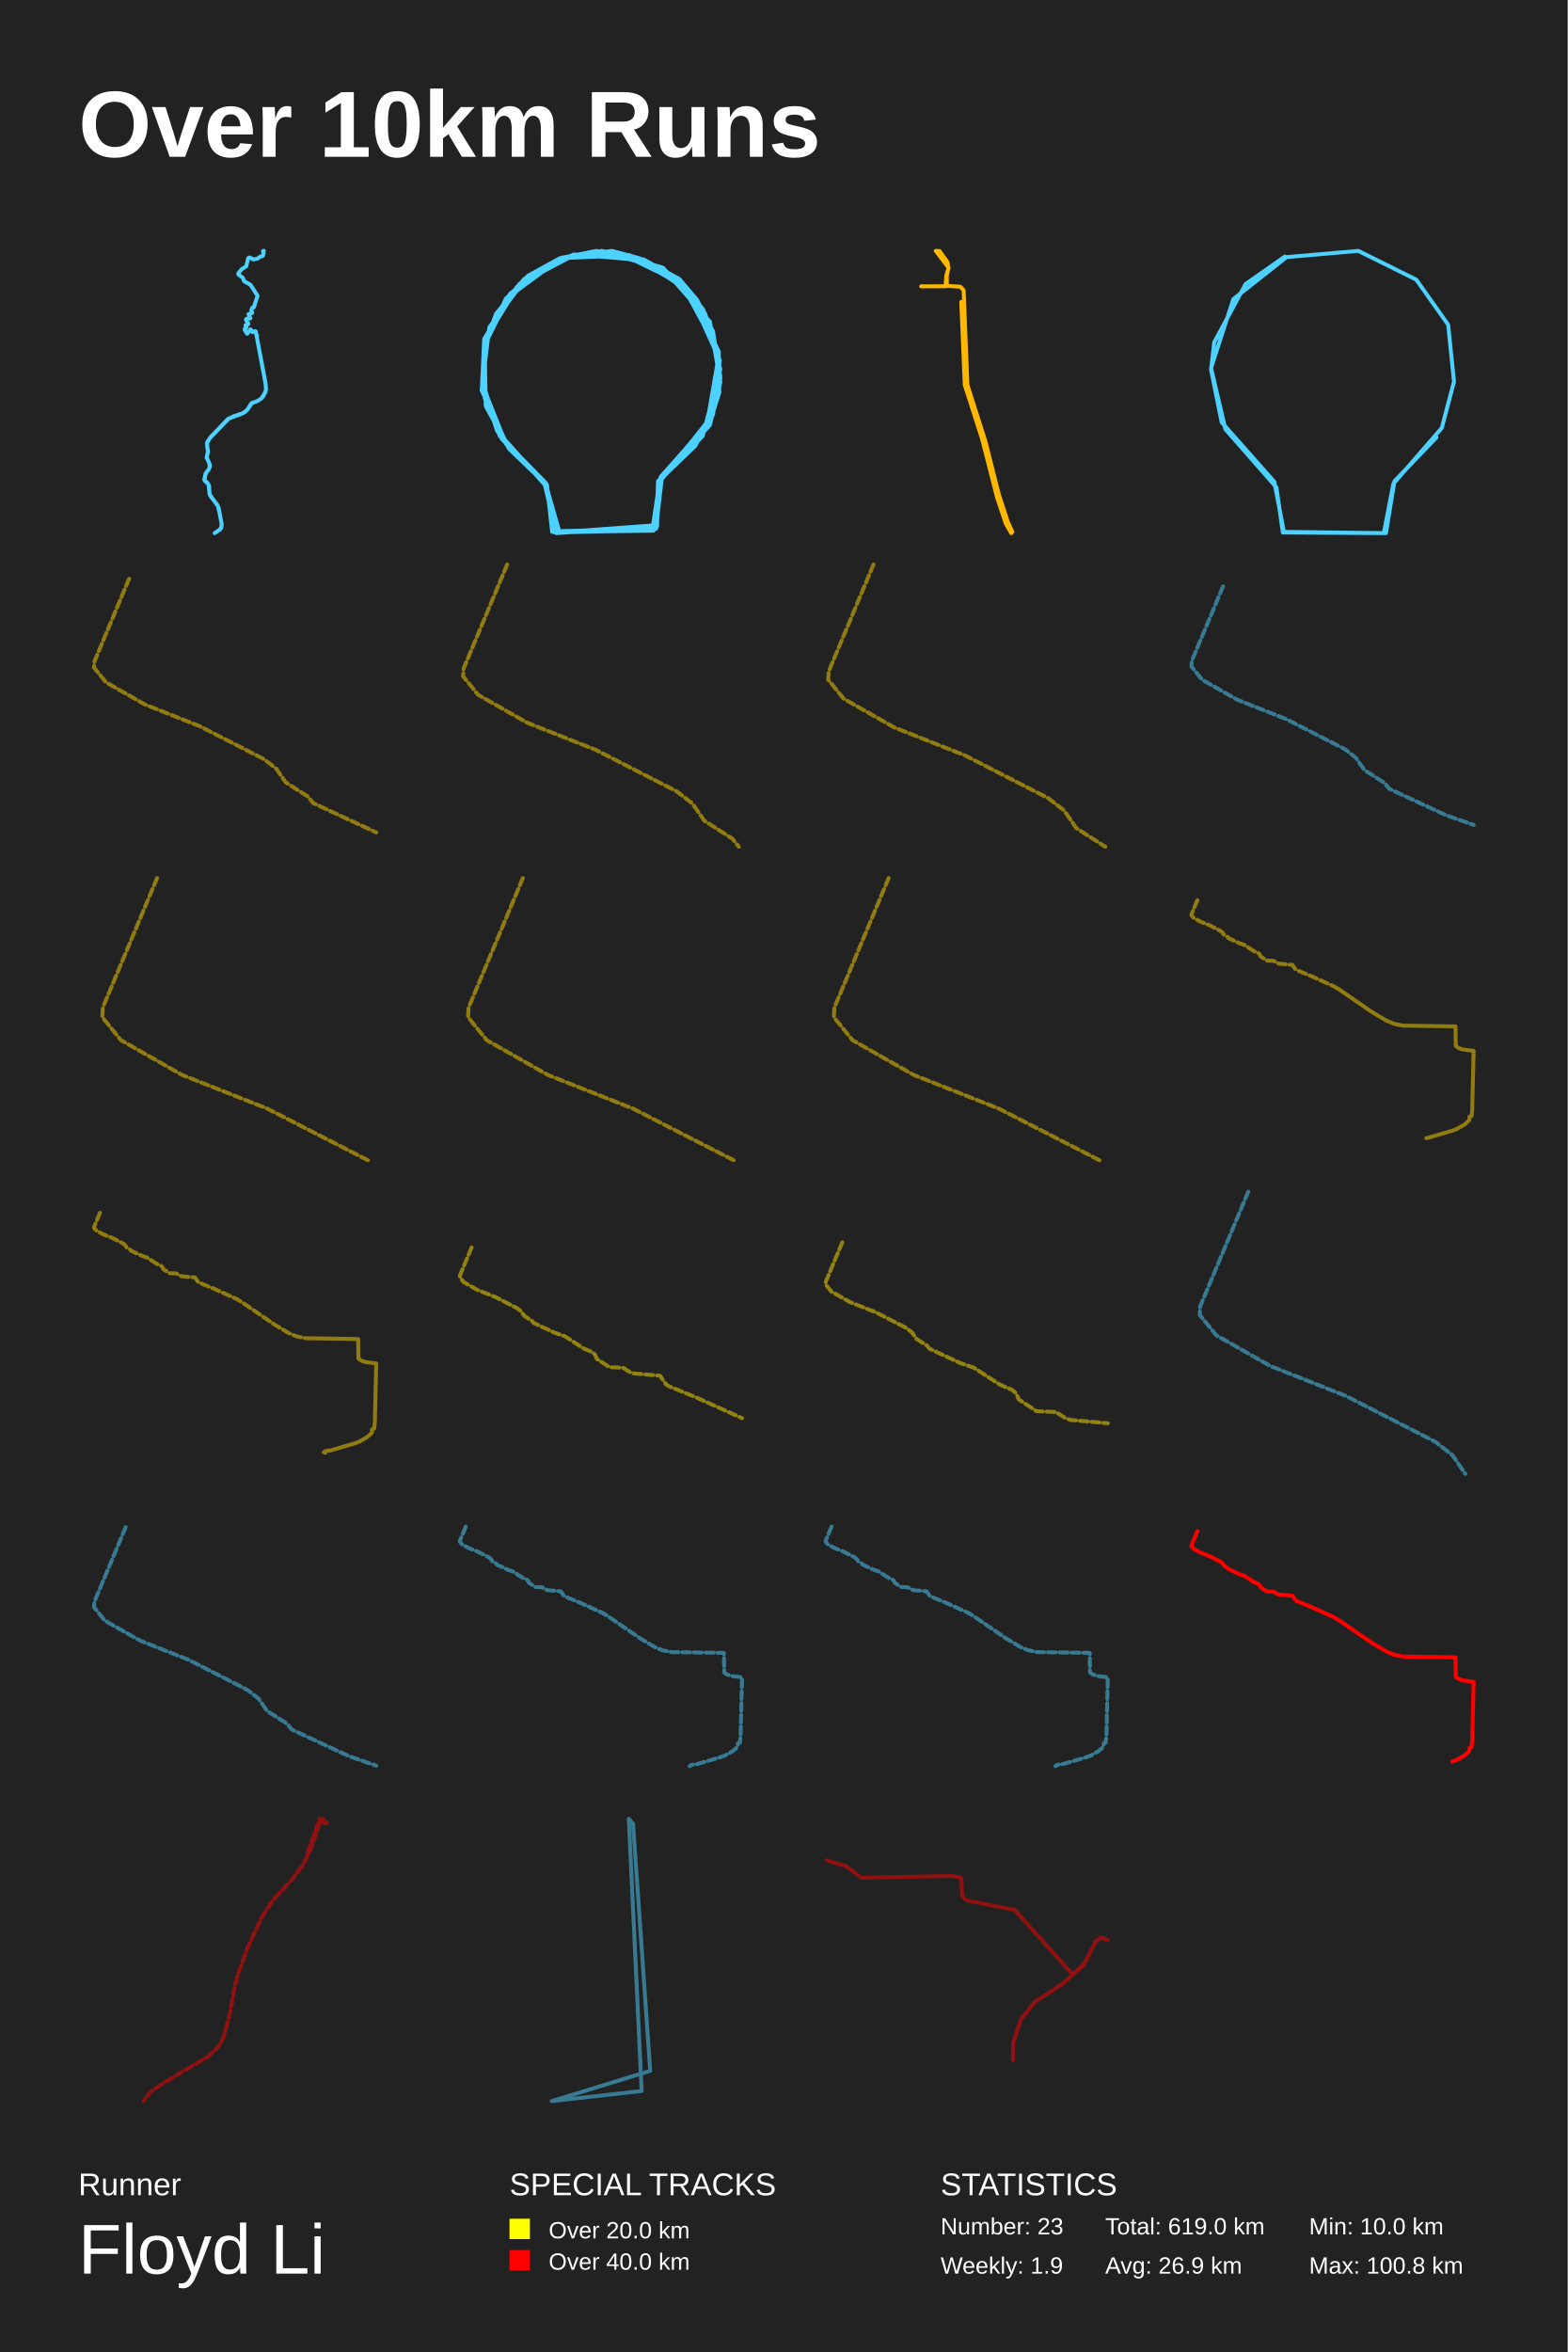
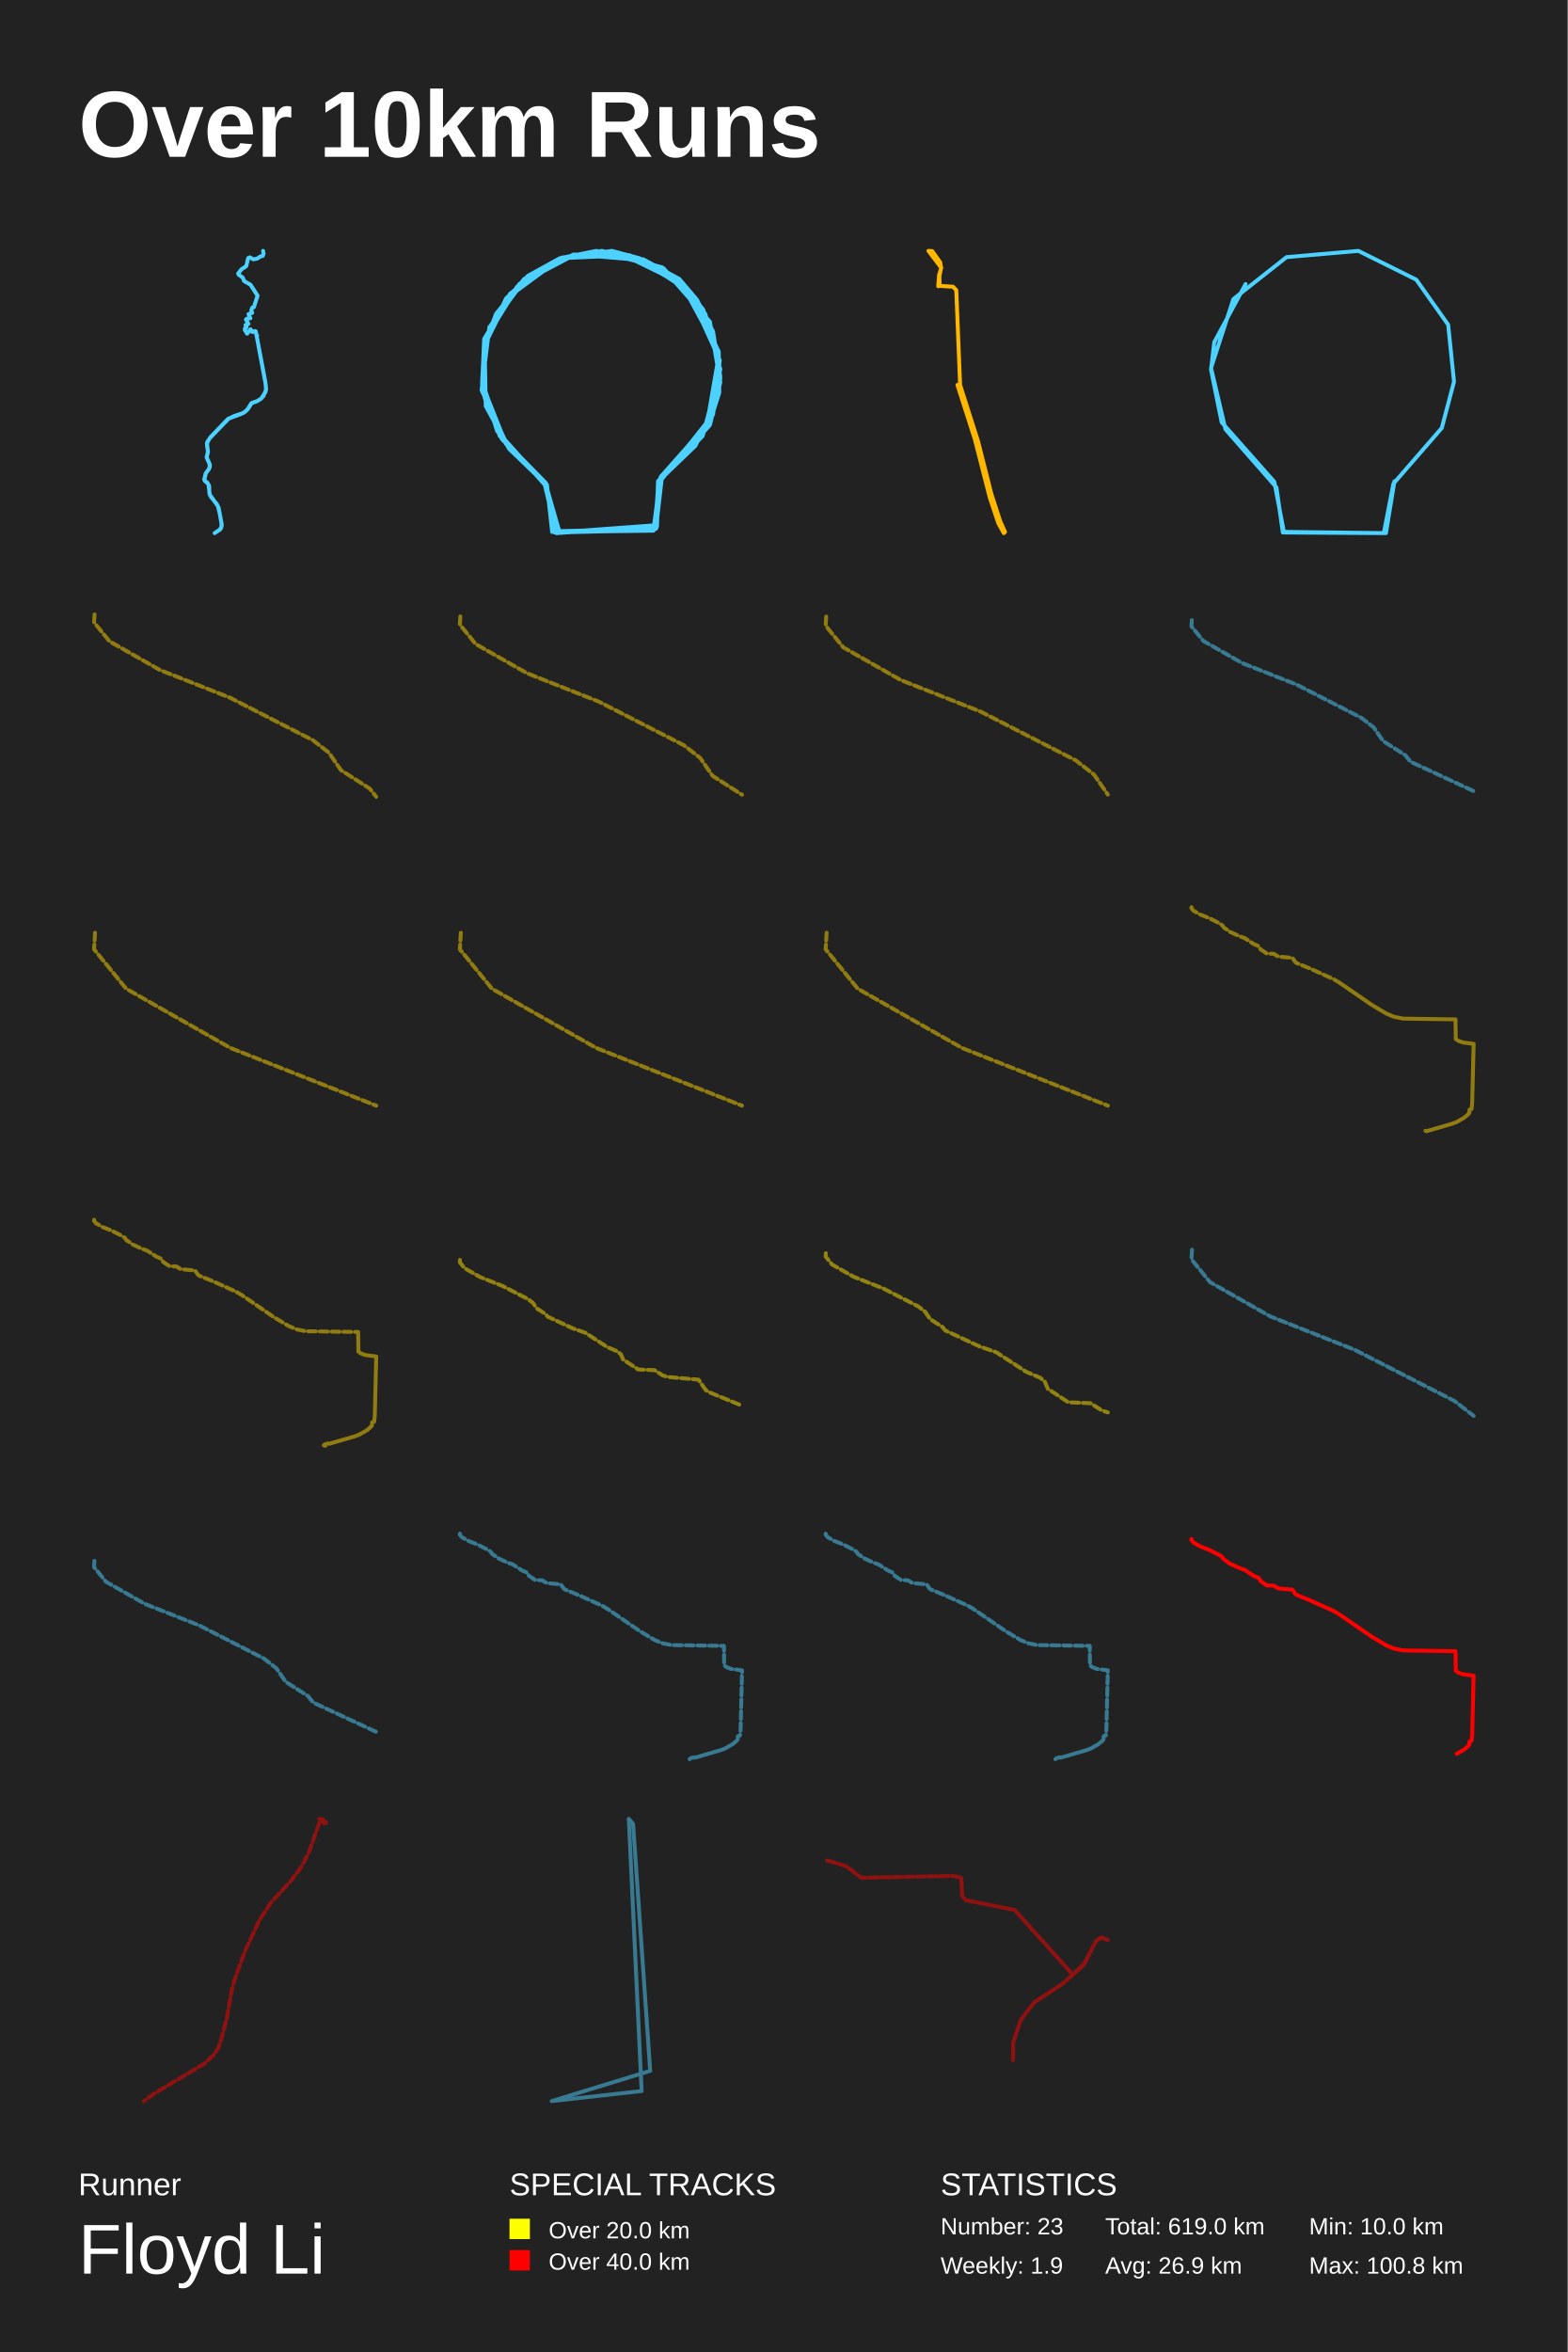
<svg xmlns="http://www.w3.org/2000/svg" baseProfile="full" height="300mm" version="1.1" viewBox="0,0,200,300" width="200mm">
  <defs />
  <rect fill="#222222" height="300" width="200" x="0" y="0" />
  <text fill="#FFFFFF" style="font-size:12px; font-family:Arial; font-weight:bold;" x="10" y="20">Over 10km Runs</text>
  <text fill="#FFFFFF" style="font-size:4px; font-family:Arial" x="10" y="280">Runner</text>
  <text fill="#FFFFFF" style="font-size:9px; font-family:Arial" x="10" y="290">Floyd Li</text>
  <text fill="#FFFFFF" style="font-size:4px; font-family:Arial" x="65" y="280">SPECIAL TRACKS</text>
  <rect fill="yellow" height="2.6" width="2.6" x="65" y="283" />
  <text fill="#FFFFFF" style="font-size:3px; font-family:Arial" x="70" y="285.5">Over 20.0 km</text>
  <rect fill="red" height="2.6" width="2.6" x="65" y="287" />
  <text fill="#FFFFFF" style="font-size:3px; font-family:Arial" x="70" y="289.5">Over 40.0 km</text>
  <text fill="#FFFFFF" style="font-size:4px; font-family:Arial" x="120" y="280">STATISTICS</text>
  <text fill="#FFFFFF" style="font-size:3px; font-family:Arial" x="120" y="285">Number: 23</text>
  <text fill="#FFFFFF" style="font-size:3px; font-family:Arial" x="120" y="290">Weekly: 1.9</text>
  <text fill="#FFFFFF" style="font-size:3px; font-family:Arial" x="141" y="285">Total: 619.0 km</text>
  <text fill="#FFFFFF" style="font-size:3px; font-family:Arial" x="141" y="290">Avg: 26.9 km</text>
  <text fill="#FFFFFF" style="font-size:3px; font-family:Arial" x="167" y="285">Min: 10.0 km</text>
  <text fill="#FFFFFF" style="font-size:3px; font-family:Arial" x="167" y="290">Max: 100.8 km</text>
-   <polyline fill="none" opacity="1" points="31.437,40.667 31.377,40.763 31.694,41.312 31.317,41.47 31.443,41.725 31.24,41.903 31.228,42.102 31.532,42.569 31.963,42.02 32.178,42.349 32.53,42.233 32.638,42.308 32.721,42.803 32.805,42.803 32.745,42.885 33.892,49.017 33.934,49.731 33.606,50.521 33.307,50.85 32.823,51.159 32.112,51.406 31.694,52.079 31.287,52.519 30.78,52.8 29.107,53.418 26.819,55.808 26.406,56.515 26.526,57.696 26.359,58.348 26.717,59.137 26.765,59.487 26.675,59.796 26.233,60.401 26.054,61.169 26.604,61.808 26.753,63.085 27.798,64.547 28.031,65.488 28.264,66.778 28.247,67.211 28.043,67.547 27.386,68.0 28.061,67.547 28.223,67.327 28.294,66.95 27.894,64.787 27.673,64.321 26.872,63.318 26.717,62.927 26.681,61.98 26.454,61.561 26.167,61.389 26.066,61.197 26.269,60.339 26.639,59.872 26.783,59.501 26.765,59.24 26.365,58.327 26.538,57.565 26.412,56.831 26.46,56.35 26.801,55.849 29.137,53.432 29.83,53.089 31.043,52.677 31.562,52.258 32.058,51.448 32.781,51.187 33.325,50.843 33.868,50.013 33.946,49.635 33.851,48.735 32.632,42.274 32.208,42.356 31.969,42.006 31.509,42.562 31.228,42.04 31.449,41.752 31.329,41.47 31.694,41.326 31.377,40.77 31.485,40.66 31.945,40.598 31.7,40.076 32.178,39.905 32.052,39.589 32.202,39.225 32.387,39.197 32.859,37.721 31.963,36.334 31.132,35.853 30.977,35.427 30.427,35.029 30.385,34.891 30.816,34.356 31.413,33.964 31.664,32.927 31.873,32.838 32.321,33.092 32.823,32.996 33.235,32.714 33.51,32.666 33.629,32.364 33.558,32.014 33.665,32.0" stroke="#4dd2ff" stroke-dasharray="none" stroke-linecap="round" stroke-linejoin="round" stroke-width="0.5" />
-   <polyline fill="none" opacity="1" points="91.696,45.637 90.372,53.818 84.214,61.065 83.42,67.532 70.774,67.922 69.649,61.611 63.756,55.611 61.637,49.455 62.101,42.909 64.683,38 71.569,32.935 79.249,32.39 86.929,36.13 91.564,44.702 91.895,48.286 90.504,53.818 84.281,60.831 83.42,67.61 70.907,67.922 69.715,62.078 63.425,54.987 61.571,49.143 61.836,44.078 64.55,38.078 67.464,35.273 73.158,32.468 80.441,32.623 87.326,36.52 89.71,39.481 91.696,45.403 90.107,54.598 83.95,61.377 83.751,66.987 71.039,67.922 69.384,61.377 64.948,57.247 61.968,51.792 61.836,44 65.08,37.455 71.569,32.935 75.276,32.156 82.096,33.091 86.664,35.584 88.915,38.234 90.968,42.286 91.895,48.052 90.173,54.52 84.016,61.377 83.552,67.455 70.443,67.844 69.781,61.844 64.021,56 61.505,48.676 62.167,42.831 66.272,36.208 73.356,32.468 81.831,33.169 88.121,37.299 91.696,44.857 91.762,50.078 90.57,53.818 84.214,61.065 83.354,67.688 71.37,67.844 69.582,61.611 64.484,56.468 61.836,50.779 61.902,43.221 65.941,36.598 71.502,32.935 80.308,32.545 87.591,36.753 91.63,44.779 91.299,51.403 88.717,56.857 84.016,61.377 83.817,67.143 70.973,68.0 69.45,61.611 64.55,56.624 61.505,48.987 61.77,43.221 65.477,37.143 71.701,32.857 78.057,32.0 81.566,32.935 87.724,36.909 91.828,45.948 90.968,52.883 84.413,61.143 83.685,67.455 70.642,67.766 69.715,61.844 64.948,57.247 61.439,49.766 62.432,41.74 67.331,35.195 71.436,32.935 76.071,32.0 84.612,34.182 89.975,40.026 91.895,47.117 89.644,55.611 83.95,61.533 83.751,67.299 70.84,67.922 69.781,62.078 63.425,54.987 61.505,48.753 61.77,44 63.293,40.026 66.868,35.584 71.767,32.857 76.799,32.0 84.479,34.104 90.57,41.039 91.895,48.753 90.57,54.208 84.148,61.377 83.221,67.61" stroke="#4dd2ff" stroke-dasharray="none" stroke-linecap="round" stroke-linejoin="round" stroke-width="0.5" />
-   <polyline fill="none" opacity="1" points="122.633,38.51 123.083,49.097 125.303,56.017 127.213,63.477 128.313,66.767 129.003,68.0 129.153,67.847 128.563,66.555 127.413,63.019 125.713,56.299 123.423,49.12 122.933,37.006 122.513,36.571 120.804,36.465 120.784,35.208 120.994,34.186 120.894,33.481 119.864,32.024 119.384,32.0 121.024,34.162 120.734,35.114 120.634,36.512 117.514,36.524" stroke="#ffb800" stroke-dasharray="none" stroke-linecap="round" stroke-linejoin="round" stroke-width="0.5" />
-   <polyline fill="none" opacity="1" points="183.26,55.787 177.901,61.375 176.816,68.0 163.658,67.92 162.845,62.173 156.334,54.75 154.502,46.927 157.351,38.146 164.133,32.798 173.289,32.0 180.682,35.672 184.752,41.419 185.498,48.683 183.938,54.59 177.766,61.694 176.545,68.0 163.794,67.84 162.573,61.455 155.859,53.872 154.502,47.167 154.909,43.654 158.911,36.231 163.93,32.718" stroke="#4dd2ff" stroke-dasharray="none" stroke-linecap="round" stroke-linejoin="round" stroke-width="0.5" />
-   <polyline fill="none" opacity="0.5" points="16.468,73.821 12.046,84.372 12.0,85.16 13.528,87.037 18.505,89.865 25.451,92.611 33.669,96.826 35.244,98.049 36.448,99.79 39.295,101.611 39.943,102.427 48.0,106.179" stroke="#ffd500" stroke-dasharray="1,0.5" stroke-linecap="round" stroke-linejoin="round" stroke-width="0.5" />
-   <polyline fill="none" opacity="0.5" points="64.707,72.0 59.142,85.278 59.084,86.27 61.007,88.632 67.271,92.191 76.011,95.647 86.354,100.951 88.335,102.491 89.85,104.681 93.434,106.973 94.249,108.0" stroke="#ffd500" stroke-dasharray="1,0.5" stroke-linecap="round" stroke-linejoin="round" stroke-width="0.5" />
-   <polyline fill="none" opacity="0.5" points="111.442,72.0 105.714,85.668 105.654,86.689 107.634,89.12 114.081,92.783 123.078,96.341 133.725,101.801 135.764,103.386 137.324,105.64 141.012,108.0" stroke="#ffd500" stroke-dasharray="1,0.5" stroke-linecap="round" stroke-linejoin="round" stroke-width="0.5" />
-   <polyline fill="none" opacity="0.5" points="156.033,74.785 152.042,84.307 152.0,85.019 153.379,86.712 157.871,89.264 164.139,91.743 171.557,95.547 172.977,96.651 174.064,98.222 176.634,99.866 177.219,100.602 184.49,103.988 188.0,105.215" stroke="#4dd2ff" stroke-dasharray="1,0.5" stroke-linecap="round" stroke-linejoin="round" stroke-width="0.5" />
-   <polyline fill="none" opacity="0.5" points="20.037,112.0 13.118,128.511 13.045,129.745 15.436,132.681 23.225,137.107 34.094,141.405 46.955,148.0" stroke="#ffd500" stroke-dasharray="1,0.5" stroke-linecap="round" stroke-linejoin="round" stroke-width="0.5" />
-   <polyline fill="none" opacity="0.5" points="66.704,112.0 59.784,128.511 59.712,129.745 62.103,132.681 69.892,137.107 80.76,141.405 93.622,148.0" stroke="#ffd500" stroke-dasharray="1,0.5" stroke-linecap="round" stroke-linejoin="round" stroke-width="0.5" />
-   <polyline fill="none" opacity="0.5" points="113.371,112.0 106.451,128.511 106.378,129.745 108.769,132.681 116.559,137.107 127.427,141.405 140.288,148.0" stroke="#ffd500" stroke-dasharray="1,0.5" stroke-linecap="round" stroke-linejoin="round" stroke-width="0.5" />
-   <polyline fill="none" opacity="0.5" points="152.758,114.817 152.008,116.607 152.0,116.741 152.259,117.059 153.104,117.539 154.282,118.005 155.676,118.72 155.943,118.927 156.147,119.222 156.63,119.531 156.74,119.67 158.107,120.306 158.766,120.537 159.956,121.312 160.51,121.547 160.695,121.708 160.809,121.981 161.625,122.52 162.505,122.557 162.945,122.838 163.192,122.921 164.877,123.069 165.274,123.636 165.446,123.742 167.229,124.476 170.155,125.799 170.862,126.219 174.993,129.06 176.863,130.176 177.872,130.595 179.011,130.821 185.691,130.918 185.722,133.422 186.076,133.662 186.594,133.855 188.0,134.04 187.815,141.578 187.737,142.348 187.478,142.44 187.442,142.869 187.207,143.113 186.798,143.459 185.848,144.003 185.247,144.233 181.984,145.183 181.854,145.127 181.984,145.183 185.247,144.233 185.848,144.003 186.798,143.459 187.207,143.113 187.442,142.869 187.478,142.44 187.737,142.348 187.815,141.578 188.0,134.04 186.594,133.855 186.076,133.662 185.722,133.422 185.691,130.918 179.011,130.821 177.872,130.595 176.863,130.176 174.993,129.06 170.862,126.219 170.155,125.799" stroke="#ffd500" stroke-dasharray="1,0.5" stroke-linecap="round" stroke-linejoin="round" stroke-width="0.5" />
-   <polyline fill="none" opacity="0.5" points="12.758,154.691 12.008,156.48 12.0,156.614 12.259,156.932 13.104,157.412 14.282,157.878 15.676,158.593 15.943,158.8 16.147,159.096 16.63,159.405 16.74,159.543 18.107,160.18 18.766,160.41 19.956,161.185 20.51,161.42 20.695,161.582 20.809,161.854 21.625,162.393 22.505,162.43 22.945,162.712 23.192,162.795 24.877,162.942 25.274,163.51 25.446,163.616 27.229,164.349 30.155,165.673 30.862,166.092 34.993,168.933 36.863,170.049 37.872,170.468 39.011,170.694 45.691,170.791 45.722,173.295 46.076,173.535 46.594,173.728 48.0,173.913 47.815,181.451 47.737,182.221 47.478,182.313 47.442,182.742 47.207,182.986 46.798,183.332 45.848,183.876 45.247,184.106 41.984,185.056 41.854,185.001 41.442,185.125 41.308,185.24 41.505,185.309 41.308,185.24 41.442,185.125 41.854,185.001 41.984,185.056 45.247,184.106 45.848,183.876 46.798,183.332 47.207,182.986 47.442,182.742 47.478,182.313 47.737,182.221 47.815,181.451 48.0,173.913 46.594,173.728 46.076,173.535 45.722,173.295 45.691,170.791 39.011,170.694" stroke="#ffd500" stroke-dasharray="1,0.5" stroke-linecap="round" stroke-linejoin="round" stroke-width="0.5" />
-   <polyline fill="none" opacity="0.5" points="60.17,159.112 58.682,162.661 58.667,162.926 59.181,163.557 60.855,164.508 63.191,165.432 65.955,166.85 66.485,167.261 66.89,167.847 67.848,168.46 68.066,168.734 70.776,169.996 72.084,170.453 74.443,171.99 75.541,172.456 75.907,172.776 76.133,173.316 77.753,174.386 79.497,174.459 80.369,175.017 80.86,175.182 84.201,175.474 84.987,176.599 85.33,176.81 88.865,178.264 94.667,180.888" stroke="#ffe200" stroke-dasharray="1,0.5" stroke-linecap="round" stroke-linejoin="round" stroke-width="0.5" />
-   <polyline fill="none" opacity="0.5" points="107.452,158.465 105.355,163.469 105.333,163.843 106.058,164.733 108.418,166.074 111.712,167.376 115.61,169.375 116.356,169.955 116.927,170.781 118.278,171.645 118.585,172.031 122.406,173.811 124.25,174.456 127.577,176.622 129.125,177.28 129.641,177.731 129.959,178.492 132.243,180 134.702,180.103 135.932,180.89 136.623,181.122 141.333,181.535" stroke="#ffe200" stroke-dasharray="1,0.5" stroke-linecap="round" stroke-linejoin="round" stroke-width="0.5" />
-   <polyline fill="none" opacity="0.5" points="159.249,152.0 153.119,166.627 153.055,167.72 155.173,170.321 162.073,174.241 171.701,178.049 183.094,183.891 185.277,185.588 186.945,188.0" stroke="#4dd2ff" stroke-dasharray="1,0.5" stroke-linecap="round" stroke-linejoin="round" stroke-width="0.5" />
-   <polyline fill="none" opacity="0.5" points="16.033,194.785 12.042,204.307 12.0,205.019 13.379,206.712 17.871,209.264 24.139,211.743 31.557,215.547 32.977,216.651 34.064,218.222 36.634,219.866 37.219,220.602 44.49,223.988 48.0,225.215" stroke="#4dd2ff" stroke-dasharray="1,0.5" stroke-linecap="round" stroke-linejoin="round" stroke-width="0.5" />
-   <polyline fill="none" opacity="0.5" points="59.425,194.725 58.675,196.515 58.667,196.649 58.926,196.967 59.77,197.447 60.948,197.913 62.342,198.627 62.61,198.835 62.814,199.13 63.297,199.439 63.407,199.578 64.773,200.214 65.433,200.445 66.623,201.22 67.177,201.455 67.361,201.616 67.475,201.888 68.292,202.428 69.172,202.465 69.612,202.746 69.859,202.829 71.544,202.977 71.94,203.544 72.113,203.65 73.896,204.383 76.822,205.707 77.529,206.127 81.66,208.967 83.529,210.083 84.539,210.503 85.677,210.729 92.358,210.826 92.389,213.33 92.742,213.569 93.261,213.763 94.667,213.947 94.482,221.486 94.404,222.255 94.144,222.348 94.109,222.776 93.873,223.021 93.465,223.366 92.515,223.91 91.914,224.141 88.65,225.091 88.521,225.035 88.108,225.16 87.975,225.275 88.108,225.16 88.521,225.035 88.65,225.091 91.914,224.141 92.515,223.91 93.465,223.366 93.873,223.021 94.109,222.776" stroke="#4dd2ff" stroke-dasharray="1,0.5" stroke-linecap="round" stroke-linejoin="round" stroke-width="0.5" />
-   <polyline fill="none" opacity="0.5" points="106.091,194.725 105.341,196.515 105.333,196.649 105.593,196.967 106.437,197.447 107.615,197.913 109.009,198.627 109.276,198.835 109.48,199.13 109.963,199.439 110.073,199.578 111.44,200.214 112.1,200.445 113.29,201.22 113.843,201.455 114.028,201.616 114.142,201.888 114.959,202.428 115.838,202.465 116.278,202.746 116.526,202.829 118.21,202.977 118.607,203.544 118.78,203.65 120.563,204.383 123.488,205.707 124.195,206.127 128.327,208.967 130.196,210.083 131.205,210.503 132.344,210.729 139.024,210.826 139.056,213.33 139.409,213.569 139.927,213.763 141.333,213.947 141.149,221.486 141.07,222.255 140.811,222.348 140.776,222.776 140.54,223.021 140.132,223.366 139.181,223.91 138.58,224.141 135.317,225.091 135.187,225.035 134.775,225.16 134.642,225.275 134.775,225.16 135.187,225.035 135.317,225.091 138.58,224.141 139.181,223.91 140.132,223.366 140.54,223.021 140.776,222.776 140.811,222.348" stroke="#4dd2ff" stroke-dasharray="1,0.5" stroke-linecap="round" stroke-linejoin="round" stroke-width="0.5" />
-   <polyline fill="none" opacity="1" points="152.758,195.292 152.008,197.082 152.0,197.216 152.259,197.534 153.104,198.014 154.282,198.48 155.676,199.194 155.943,199.402 156.147,199.697 156.63,200.006 156.74,200.145 158.107,200.781 158.766,201.012 159.956,201.787 160.51,202.022 160.695,202.183 160.809,202.455 161.625,202.995 162.505,203.032 162.945,203.313 163.192,203.396 164.877,203.544 165.274,204.111 165.446,204.217 167.229,204.95 170.155,206.274 170.862,206.694 174.993,209.534 176.863,210.65 177.872,211.07 179.011,211.296 185.691,211.393 185.722,213.897 186.076,214.136 186.594,214.33 188.0,214.514 187.815,222.053 187.737,222.822 187.478,222.915 187.442,223.343 187.207,223.588 186.798,223.933 185.848,224.477 185.247,224.708" stroke="red" stroke-dasharray="none" stroke-linecap="round" stroke-linejoin="round" stroke-width="0.5" />
-   <polyline fill="none" opacity="0.5" points="39.219,236.338 40.809,232.0 41.249,232.048 41.339,232.508 41.689,232.661 41.632,232.402 41.355,232.508 41.249,232.192 40.939,232.124 39.562,236.041 38.608,237.908 37.263,239.709 34.793,242.399 33.375,244.573 31.614,248.374 30.334,251.878 29.935,253.391 29.405,256.464 28.704,259.193 28.362,260.227 27.824,261.127 26.633,262.247 20.34,266.009 19.11,266.909 18.311,268.0" stroke="red" stroke-dasharray="1,0.5" stroke-linecap="round" stroke-linejoin="round" stroke-width="0.5" />
-   <polyline fill="none" opacity="0.5" points="70.382,268.0 82.951,264.143 80.765,232.643 80.219,232.0 81.858,266.714 70.382,268.0 82.951,264.143 80.765,232.643 80.219,232.0 81.858,266.714 70.382,268.0 82.951,264.143 80.765,232.643 80.219,232.0 81.858,266.714 70.382,268.0 82.951,264.143 80.765,232.643 80.219,232.0 81.858,266.714 70.382,268.0 82.951,264.143 80.765,232.643 80.219,232.0 81.858,266.714 70.382,268.0 82.951,264.143 80.765,232.643 80.219,232.0 81.858,266.714 70.382,268.0 82.951,264.143 80.765,232.643 80.219,232.0 81.858,266.714 70.382,268.0 82.951,264.143 80.765,232.643 80.219,232.0 81.858,266.714 70.382,268.0 82.951,264.143 80.765,232.643 80.219,232.0 81.858,266.714 70.382,268.0 82.951,264.143 80.765,232.643 80.219,232.0 81.858,266.714 70.382,268.0 82.951,264.143 80.765,232.643 80.219,232.0 81.858,266.714 70.382,268.0 82.951,264.143 80.765,232.643 80.219,232.0 81.858,266.714 70.382,268.0 82.951,264.143 80.765,232.643 80.219,232.0 81.858,266.714 70.382,268.0 82.951,264.143 80.765,232.643 80.219,232.0 81.858,266.714 70.382,268.0 82.951,264.143 80.765,232.643 80.219,232.0 81.858,266.714 70.382,268.0 82.951,264.143 80.765,232.643 80.219,232.0 81.858,266.714 70.382,268.0 82.951,264.143 80.765,232.643 80.219,232.0 81.858,266.714 70.382,268.0 82.951,264.143 80.765,232.643 80.219,232.0 81.858,266.714 70.382,268.0 82.951,264.143 80.765,232.643 80.219,232.0 81.858,266.714 70.382,268.0 82.951,264.143 80.765,232.643 80.219,232.0 81.858,266.714 70.382,268.0 82.951,264.143 80.765,232.643 80.219,232.0 81.858,266.714 70.382,268.0 82.951,264.143 80.765,232.643 80.219,232.0 81.858,266.714 70.382,268.0 82.951,264.143 80.765,232.643 80.219,232.0 81.858,266.714 70.382,268.0 82.951,264.143 80.765,232.643 80.219,232.0 81.858,266.714 70.382,268.0 82.951,264.143 80.765,232.643 80.219,232.0 81.858,266.714 70.382,268.0 82.951,264.143 80.765,232.643 80.219,232.0 81.858,266.714 70.382,268.0 82.951,264.143 80.765,232.643 80.219,232.0 81.858,266.714 70.382,268.0 82.951,264.143 80.765,232.643 80.219,232.0 81.858,266.714 70.382,268.0 82.951,264.143 80.765,232.643 80.219,232.0 81.858,266.714 70.382,268.0 82.951,264.143 80.765,232.643 80.219,232.0 81.858,266.714" stroke="#4dd2ff" stroke-dasharray="1,0.5" stroke-linecap="round" stroke-linejoin="round" stroke-width="0.5" />
-   <polyline fill="none" opacity="0.5" points="130.215,257.663 129.252,260.559 129.239,262.761 129.252,260.559 130.215,257.663 131.948,255.401 135.543,253.048 138.175,250.725 139.844,247.572 140.447,247.135 141.333,247.451 140.512,247.119 139.806,247.602 138.406,250.378 136.865,251.871 129.457,243.62 123.231,242.383 122.743,241.794 122.64,239.501 121.51,239.275 109.891,239.517 107.94,238.038 105.333,237.239 107.94,238.038 109.891,239.517 121.51,239.275 122.64,239.501 122.743,241.794 123.231,242.383 129.457,243.62 136.865,251.871 138.406,250.378 139.806,247.602 140.512,247.119 141.333,247.451 140.447,247.135 139.844,247.572 138.175,250.725 135.543,253.048 131.948,255.401 130.215,257.663 129.252,260.559 129.239,262.761 129.252,260.559 130.215,257.663 131.948,255.401 135.543,253.048 138.175,250.725 139.844,247.572 140.447,247.135 141.333,247.451 140.512,247.119 139.806,247.602 138.406,250.378 136.865,251.871 129.457,243.62 123.231,242.383 122.743,241.794 122.64,239.501 121.51,239.275 109.891,239.517" stroke="red" stroke-dasharray="1,0.5" stroke-linecap="round" stroke-linejoin="round" stroke-width="0.5" />
+   <polyline fill="none" opacity="1" points="31.378,40.753 31.694,41.302 31.318,41.46 31.443,41.714 31.24,41.893 31.228,42.092 31.533,42.559 31.963,42.01 32.179,42.34 32.531,42.223 32.639,42.298 32.722,42.793 32.806,42.793 32.746,42.875 33.894,49.01 33.936,49.724 33.607,50.514 33.308,50.844 32.824,51.153 32.113,51.4 31.694,52.073 31.288,52.513 30.78,52.794 29.106,53.413 26.817,55.803 26.405,56.51 26.525,57.692 26.357,58.344 26.716,59.134 26.764,59.484 26.674,59.793 26.232,60.398 26.052,61.167 26.602,61.806 26.752,63.083 27.798,64.546 28.031,65.487 28.264,66.778 28.246,67.21 28.043,67.547 27.385,68.0 28.061,67.547 28.222,67.327 28.294,66.949 27.893,64.786 27.672,64.319 26.871,63.316 26.716,62.925 26.68,61.977 26.453,61.558 26.166,61.387 26.064,61.194 26.268,60.336 26.638,59.869 26.782,59.498 26.764,59.237 26.363,58.324 26.536,57.561 26.411,56.826 26.459,56.345 26.799,55.844 29.136,53.426 29.83,53.083 31.043,52.671 31.563,52.252 32.059,51.441 32.782,51.18 33.326,50.837 33.87,50.006 33.948,49.628 33.852,48.728 32.633,42.264 32.208,42.347 31.969,41.996 31.509,42.553 31.228,42.03 31.449,41.742 31.33,41.46 31.694,41.316 31.378,40.76 31.485,40.65 31.945,40.588 31.7,40.066 32.179,39.894 32.053,39.578 32.202,39.214 32.388,39.186 32.86,37.709 31.963,36.322 31.133,35.841 30.977,35.415 30.427,35.016 30.385,34.879 30.816,34.343 31.413,33.951 31.665,32.914 31.874,32.824 32.322,33.079 32.824,32.983 33.236,32.701 33.511,32.653 33.631,32.35 33.559,32.0" stroke="#4dd2ff" stroke-dasharray="none" stroke-linecap="round" stroke-linejoin="round" stroke-width="0.5" />
+   <polyline fill="none" opacity="1" points="90.372,53.818 84.214,61.065 83.42,67.532 70.774,67.922 69.649,61.611 63.756,55.611 61.637,49.455 62.101,42.909 64.683,38 71.569,32.935 79.249,32.39 86.929,36.13 91.564,44.702 91.895,48.286 90.504,53.818 84.281,60.831 83.42,67.61 70.907,67.922 69.715,62.078 63.425,54.987 61.571,49.143 61.836,44.078 64.55,38.078 67.464,35.273 73.158,32.468 80.441,32.623 87.326,36.52 89.71,39.481 91.696,45.403 90.107,54.598 83.95,61.377 83.751,66.987 71.039,67.922 69.384,61.377 64.948,57.247 61.968,51.792 61.836,44 65.08,37.455 71.569,32.935 75.276,32.156 82.096,33.091 86.664,35.584 88.915,38.234 90.968,42.286 91.895,48.052 90.173,54.52 84.016,61.377 83.552,67.455 70.443,67.844 69.781,61.844 64.021,56 61.505,48.676 62.167,42.831 66.272,36.208 73.356,32.468 81.831,33.169 88.121,37.299 91.696,44.857 91.762,50.078 90.57,53.818 84.214,61.065 83.354,67.688 71.37,67.844 69.582,61.611 64.484,56.468 61.836,50.779 61.902,43.221 65.941,36.598 71.502,32.935 80.308,32.545 87.591,36.753 91.63,44.779 91.299,51.403 88.717,56.857 84.016,61.377 83.817,67.143 70.973,68.0 69.45,61.611 64.55,56.624 61.505,48.987 61.77,43.221 65.477,37.143 71.701,32.857 78.057,32.0 81.566,32.935 87.724,36.909 91.828,45.948 90.968,52.883 84.413,61.143 83.685,67.455 70.642,67.766 69.715,61.844 64.948,57.247 61.439,49.766 62.432,41.74 67.331,35.195 71.436,32.935 76.071,32.0 84.612,34.182 89.975,40.026 91.895,47.117 89.644,55.611 83.95,61.533 83.751,67.299 70.84,67.922 69.781,62.078 63.425,54.987 61.505,48.753 61.77,44 63.293,40.026 66.868,35.584 71.767,32.857 76.799,32.0 84.479,34.104 90.57,41.039 91.895,48.753 90.57,54.208 84.148,61.377" stroke="#4dd2ff" stroke-dasharray="none" stroke-linecap="round" stroke-linejoin="round" stroke-width="0.5" />
+   <polyline fill="none" opacity="1" points="122.148,49.097 124.368,56.017 126.278,63.477 127.378,66.767 128.068,68.0 128.218,67.847 127.628,66.555 126.478,63.019 124.778,56.299 122.488,49.12 121.998,37.006 121.579,36.571 119.869,36.465 119.849,35.208 120.059,34.186 119.959,33.481 118.929,32.024 118.449,32.0 120.089,34.162 119.799,35.114 119.699,36.512" stroke="#ffb800" stroke-dasharray="none" stroke-linecap="round" stroke-linejoin="round" stroke-width="0.5" />
+   <polyline fill="none" opacity="1" points="177.901,61.375 176.816,68.0 163.658,67.92 162.845,62.173 156.334,54.75 154.502,46.927 157.351,38.146 164.133,32.798 173.289,32.0 180.682,35.672 184.752,41.419 185.498,48.683 183.938,54.59 177.766,61.694 176.545,68.0 163.794,67.84 162.573,61.455 155.859,53.872 154.502,47.167 154.909,43.654 158.911,36.231" stroke="#4dd2ff" stroke-dasharray="none" stroke-linecap="round" stroke-linejoin="round" stroke-width="0.5" />
+   <polyline fill="none" opacity="0.5" points="12.06,78.369 12.0,79.385 13.969,81.803 20.381,85.446 29.329,88.984 39.917,94.414 41.945,95.991 43.496,98.233 47.165,100.58 48.0,101.631" stroke="#ffd500" stroke-dasharray="1,0.5" stroke-linecap="round" stroke-linejoin="round" stroke-width="0.5" />
+   <polyline fill="none" opacity="0.5" points="58.728,78.631 58.667,79.671 60.682,82.146 67.247,85.876 76.407,89.498 87.247,95.057 89.323,96.671 90.911,98.966 94.667,101.369" stroke="#ffd500" stroke-dasharray="1,0.5" stroke-linecap="round" stroke-linejoin="round" stroke-width="0.5" />
+   <polyline fill="none" opacity="0.5" points="105.402,78.648 105.333,79.81 107.583,82.572 114.913,86.737 125.14,90.781 137.242,96.987 139.561,98.789 141.333,101.352" stroke="#ffd500" stroke-dasharray="1,0.5" stroke-linecap="round" stroke-linejoin="round" stroke-width="0.5" />
+   <polyline fill="none" opacity="0.5" points="152.046,79.096 152.0,79.885 153.528,81.761 158.505,84.589 165.451,87.335 173.669,91.55 175.244,92.774 176.448,94.514 179.295,96.336 179.943,97.152 188.0,100.904" stroke="#4dd2ff" stroke-dasharray="1,0.5" stroke-linecap="round" stroke-linejoin="round" stroke-width="0.5" />
+   <polyline fill="none" opacity="0.5" points="12.124,118.974 12.0,121.085 16.09,126.106 29.411,133.675 48.0,141.026" stroke="#ffd500" stroke-dasharray="1,0.5" stroke-linecap="round" stroke-linejoin="round" stroke-width="0.5" />
+   <polyline fill="none" opacity="0.5" points="58.791,118.974 58.667,121.085 62.756,126.106 76.078,133.675 94.667,141.026" stroke="#ffd500" stroke-dasharray="1,0.5" stroke-linecap="round" stroke-linejoin="round" stroke-width="0.5" />
+   <polyline fill="none" opacity="0.5" points="105.457,118.974 105.333,121.085 109.423,126.106 122.745,133.675 141.333,141.026" stroke="#ffd500" stroke-dasharray="1,0.5" stroke-linecap="round" stroke-linejoin="round" stroke-width="0.5" />
+   <polyline fill="none" opacity="0.5" points="152.008,115.712 152.0,115.846 152.259,116.164 153.104,116.644 154.282,117.11 155.676,117.825 155.943,118.032 156.147,118.328 156.63,118.637 156.74,118.775 158.107,119.411 158.766,119.642 159.956,120.417 160.51,120.652 160.695,120.814 160.809,121.086 161.625,121.625 162.505,121.662 162.945,121.944 163.192,122.027 164.877,122.174 165.274,122.741 165.446,122.847 167.229,123.581 170.155,124.904 170.862,125.324 174.993,128.165 176.863,129.281 177.872,129.7 179.011,129.926 185.691,130.023 185.722,132.527 186.076,132.767 186.594,132.96 188.0,133.145 187.815,140.683 187.737,141.453 187.478,141.545 187.442,141.974 187.207,142.218 186.798,142.564 185.848,143.108 185.247,143.338 181.984,144.288 181.854,144.233 181.984,144.288 185.247,143.338 185.848,143.108 186.798,142.564 187.207,142.218 187.442,141.974 187.478,141.545 187.737,141.453 187.815,140.683 188.0,133.145 186.594,132.96 186.076,132.767 185.722,132.527 185.691,130.023 179.011,129.926 177.872,129.7 176.863,129.281 174.993,128.165 170.862,125.324" stroke="#ffd500" stroke-dasharray="1,0.5" stroke-linecap="round" stroke-linejoin="round" stroke-width="0.5" />
+   <polyline fill="none" opacity="0.5" points="12.008,155.585 12.0,155.719 12.259,156.037 13.104,156.517 14.282,156.983 15.676,157.698 15.943,157.906 16.147,158.201 16.63,158.51 16.74,158.648 18.107,159.285 18.766,159.515 19.956,160.29 20.51,160.525 20.695,160.687 20.809,160.959 21.625,161.499 22.505,161.535 22.945,161.817 23.192,161.9 24.877,162.047 25.274,162.615 25.446,162.721 27.229,163.454 30.155,164.778 30.862,165.197 34.993,168.038 36.863,169.154 37.872,169.574 39.011,169.8 45.691,169.896 45.722,172.4 46.076,172.64 46.594,172.834 48.0,173.018 47.815,180.556 47.737,181.326 47.478,181.418 47.442,181.847 47.207,182.091 46.798,182.437 45.848,182.981 45.247,183.211 41.984,184.161 41.854,184.106 41.442,184.23 41.308,184.345 41.505,184.415 41.308,184.345 41.442,184.23 41.854,184.106 41.984,184.161 45.247,183.211 45.848,182.981 46.798,182.437 47.207,182.091 47.442,181.847 47.478,181.418 47.737,181.326 47.815,180.556 48.0,173.018 46.594,172.834 46.076,172.64 45.722,172.4 45.691,169.896" stroke="#ffd500" stroke-dasharray="1,0.5" stroke-linecap="round" stroke-linejoin="round" stroke-width="0.5" />
+   <polyline fill="none" opacity="0.5" points="58.685,160.7 58.667,161.016 59.279,161.768 61.275,162.902 64.06,164.004 67.356,165.694 67.987,166.184 68.47,166.882 69.611,167.613 69.871,167.94 73.102,169.444 74.662,169.99 77.474,171.821 78.783,172.377 79.22,172.759 79.489,173.402 81.42,174.678 83.499,174.765 84.539,175.43 85.124,175.626 89.106,175.975 90.044,177.316 90.452,177.567 94.667,179.3" stroke="#ffe200" stroke-dasharray="1,0.5" stroke-linecap="round" stroke-linejoin="round" stroke-width="0.5" />
+   <polyline fill="none" opacity="0.5" points="105.359,159.845 105.333,160.275 106.167,161.299 108.883,162.842 112.672,164.34 117.156,166.64 118.015,167.308 118.672,168.257 120.226,169.251 120.58,169.696 124.975,171.744 127.098,172.485 130.925,174.978 132.706,175.734 133.3,176.253 133.666,177.129 136.293,178.864 139.123,178.983 140.538,179.888 141.333,180.155" stroke="#ffe200" stroke-dasharray="1,0.5" stroke-linecap="round" stroke-linejoin="round" stroke-width="0.5" />
+   <polyline fill="none" opacity="0.5" points="152.072,159.408 152.0,160.629 154.367,163.535 162.076,167.915 172.833,172.169 185.562,178.697 188.0,180.592" stroke="#4dd2ff" stroke-dasharray="1,0.5" stroke-linecap="round" stroke-linejoin="round" stroke-width="0.5" />
+   <polyline fill="none" opacity="0.5" points="12.046,199.096 12.0,199.885 13.528,201.761 18.505,204.589 25.451,207.335 33.669,211.55 35.244,212.774 36.448,214.514 39.295,216.336 39.943,217.152 48.0,220.904" stroke="#4dd2ff" stroke-dasharray="1,0.5" stroke-linecap="round" stroke-linejoin="round" stroke-width="0.5" />
+   <polyline fill="none" opacity="0.5" points="58.675,195.62 58.667,195.754 58.926,196.072 59.77,196.552 60.948,197.018 62.342,197.733 62.61,197.94 62.814,198.235 63.297,198.544 63.407,198.683 64.773,199.319 65.433,199.55 66.623,200.325 67.177,200.56 67.361,200.721 67.475,200.993 68.292,201.533 69.172,201.57 69.612,201.851 69.859,201.934 71.544,202.082 71.94,202.649 72.113,202.755 73.896,203.489 76.822,204.812 77.529,205.232 81.66,208.073 83.529,209.189 84.539,209.608 85.677,209.834 92.358,209.931 92.389,212.435 92.742,212.675 93.261,212.868 94.667,213.053 94.482,220.591 94.404,221.361 94.144,221.453 94.109,221.882 93.873,222.126 93.465,222.472 92.515,223.016 91.914,223.246 88.65,224.196 88.521,224.14 88.108,224.265 87.975,224.38 88.108,224.265 88.521,224.14 88.65,224.196 91.914,223.246 92.515,223.016 93.465,222.472 93.873,222.126" stroke="#4dd2ff" stroke-dasharray="1,0.5" stroke-linecap="round" stroke-linejoin="round" stroke-width="0.5" />
+   <polyline fill="none" opacity="0.5" points="105.341,195.62 105.333,195.754 105.593,196.072 106.437,196.552 107.615,197.018 109.009,197.733 109.276,197.94 109.48,198.235 109.963,198.544 110.073,198.683 111.44,199.319 112.1,199.55 113.29,200.325 113.843,200.56 114.028,200.721 114.142,200.993 114.959,201.533 115.838,201.57 116.278,201.851 116.526,201.934 118.21,202.082 118.607,202.649 118.78,202.755 120.563,203.489 123.488,204.812 124.195,205.232 128.327,208.073 130.196,209.189 131.205,209.608 132.344,209.834 139.024,209.931 139.056,212.435 139.409,212.675 139.927,212.868 141.333,213.053 141.149,220.591 141.07,221.361 140.811,221.453 140.776,221.882 140.54,222.126 140.132,222.472 139.181,223.016 138.58,223.246 135.317,224.196 135.187,224.14 134.775,224.265 134.642,224.38 134.775,224.265 135.187,224.14 135.317,224.196 138.58,223.246 139.181,223.016 140.132,222.472 140.54,222.126 140.776,221.882" stroke="#4dd2ff" stroke-dasharray="1,0.5" stroke-linecap="round" stroke-linejoin="round" stroke-width="0.5" />
+   <polyline fill="none" opacity="1" points="152.008,196.302 152.0,196.436 152.259,196.754 153.104,197.234 154.282,197.7 155.676,198.415 155.943,198.622 156.147,198.918 156.63,199.227 156.74,199.365 158.107,200.001 158.766,200.232 159.956,201.007 160.51,201.242 160.695,201.404 160.809,201.676 161.625,202.215 162.505,202.252 162.945,202.534 163.192,202.617 164.877,202.764 165.274,203.331 165.446,203.438 167.229,204.171 170.155,205.494 170.862,205.914 174.993,208.755 176.863,209.871 177.872,210.29 179.011,210.516 185.691,210.613 185.722,213.117 186.076,213.357 186.594,213.55 188.0,213.735 187.815,221.273 187.737,222.043 187.478,222.135 187.442,222.564 187.207,222.808 186.798,223.154 185.848,223.698" stroke="red" stroke-dasharray="none" stroke-linecap="round" stroke-linejoin="round" stroke-width="0.5" />
+   <polyline fill="none" opacity="0.5" points="40.735,232.0 41.189,232.049 41.281,232.523 41.643,232.681 41.584,232.415 41.298,232.523 41.189,232.198 40.869,232.128 39.449,236.167 38.465,238.093 37.078,239.95 34.531,242.724 33.068,244.966 31.253,248.886 29.933,252.5 29.521,254.06 28.974,257.229 28.251,260.043 27.898,261.109 27.344,262.037 26.116,263.192 19.627,267.072 18.357,268.0" stroke="red" stroke-dasharray="1,0.5" stroke-linecap="round" stroke-linejoin="round" stroke-width="0.5" />
+   <polyline fill="none" opacity="0.5" points="82.951,264.143 80.765,232.643 80.219,232.0 81.858,266.714 70.382,268.0 82.951,264.143 80.765,232.643 80.219,232.0 81.858,266.714 70.382,268.0 82.951,264.143 80.765,232.643 80.219,232.0 81.858,266.714 70.382,268.0 82.951,264.143 80.765,232.643 80.219,232.0 81.858,266.714 70.382,268.0 82.951,264.143 80.765,232.643 80.219,232.0 81.858,266.714 70.382,268.0 82.951,264.143 80.765,232.643 80.219,232.0 81.858,266.714 70.382,268.0 82.951,264.143 80.765,232.643 80.219,232.0 81.858,266.714 70.382,268.0 82.951,264.143 80.765,232.643 80.219,232.0 81.858,266.714 70.382,268.0 82.951,264.143 80.765,232.643 80.219,232.0 81.858,266.714 70.382,268.0 82.951,264.143 80.765,232.643 80.219,232.0 81.858,266.714 70.382,268.0 82.951,264.143 80.765,232.643 80.219,232.0 81.858,266.714 70.382,268.0 82.951,264.143 80.765,232.643 80.219,232.0 81.858,266.714 70.382,268.0 82.951,264.143 80.765,232.643 80.219,232.0 81.858,266.714 70.382,268.0 82.951,264.143 80.765,232.643 80.219,232.0 81.858,266.714 70.382,268.0 82.951,264.143 80.765,232.643 80.219,232.0 81.858,266.714 70.382,268.0 82.951,264.143 80.765,232.643 80.219,232.0 81.858,266.714 70.382,268.0 82.951,264.143 80.765,232.643 80.219,232.0 81.858,266.714 70.382,268.0 82.951,264.143 80.765,232.643 80.219,232.0 81.858,266.714 70.382,268.0 82.951,264.143 80.765,232.643 80.219,232.0 81.858,266.714 70.382,268.0 82.951,264.143 80.765,232.643 80.219,232.0 81.858,266.714 70.382,268.0 82.951,264.143 80.765,232.643 80.219,232.0 81.858,266.714 70.382,268.0 82.951,264.143 80.765,232.643 80.219,232.0 81.858,266.714 70.382,268.0 82.951,264.143 80.765,232.643 80.219,232.0 81.858,266.714 70.382,268.0 82.951,264.143 80.765,232.643 80.219,232.0 81.858,266.714 70.382,268.0 82.951,264.143 80.765,232.643 80.219,232.0 81.858,266.714 70.382,268.0 82.951,264.143 80.765,232.643 80.219,232.0 81.858,266.714 70.382,268.0 82.951,264.143 80.765,232.643 80.219,232.0 81.858,266.714 70.382,268.0 82.951,264.143 80.765,232.643 80.219,232.0 81.858,266.714 70.382,268.0 82.951,264.143 80.765,232.643 80.219,232.0 81.858,266.714 70.382,268.0 82.951,264.143 80.765,232.643 80.219,232.0" stroke="#4dd2ff" stroke-dasharray="1,0.5" stroke-linecap="round" stroke-linejoin="round" stroke-width="0.5" />
+   <polyline fill="none" opacity="0.5" points="129.252,260.559 129.239,262.761 129.252,260.559 130.215,257.663 131.948,255.401 135.543,253.048 138.175,250.725 139.844,247.572 140.447,247.135 141.333,247.451 140.512,247.119 139.806,247.602 138.406,250.378 136.865,251.871 129.457,243.62 123.231,242.383 122.743,241.794 122.64,239.501 121.51,239.275 109.891,239.517 107.94,238.038 105.333,237.239 107.94,238.038 109.891,239.517 121.51,239.275 122.64,239.501 122.743,241.794 123.231,242.383 129.457,243.62 136.865,251.871 138.406,250.378 139.806,247.602 140.512,247.119 141.333,247.451 140.447,247.135 139.844,247.572 138.175,250.725 135.543,253.048 131.948,255.401 130.215,257.663 129.252,260.559 129.239,262.761 129.252,260.559 130.215,257.663 131.948,255.401 135.543,253.048 138.175,250.725 139.844,247.572 140.447,247.135 141.333,247.451 140.512,247.119 139.806,247.602 138.406,250.378 136.865,251.871 129.457,243.62 123.231,242.383 122.743,241.794 122.64,239.501 121.51,239.275" stroke="red" stroke-dasharray="1,0.5" stroke-linecap="round" stroke-linejoin="round" stroke-width="0.5" />
</svg>
